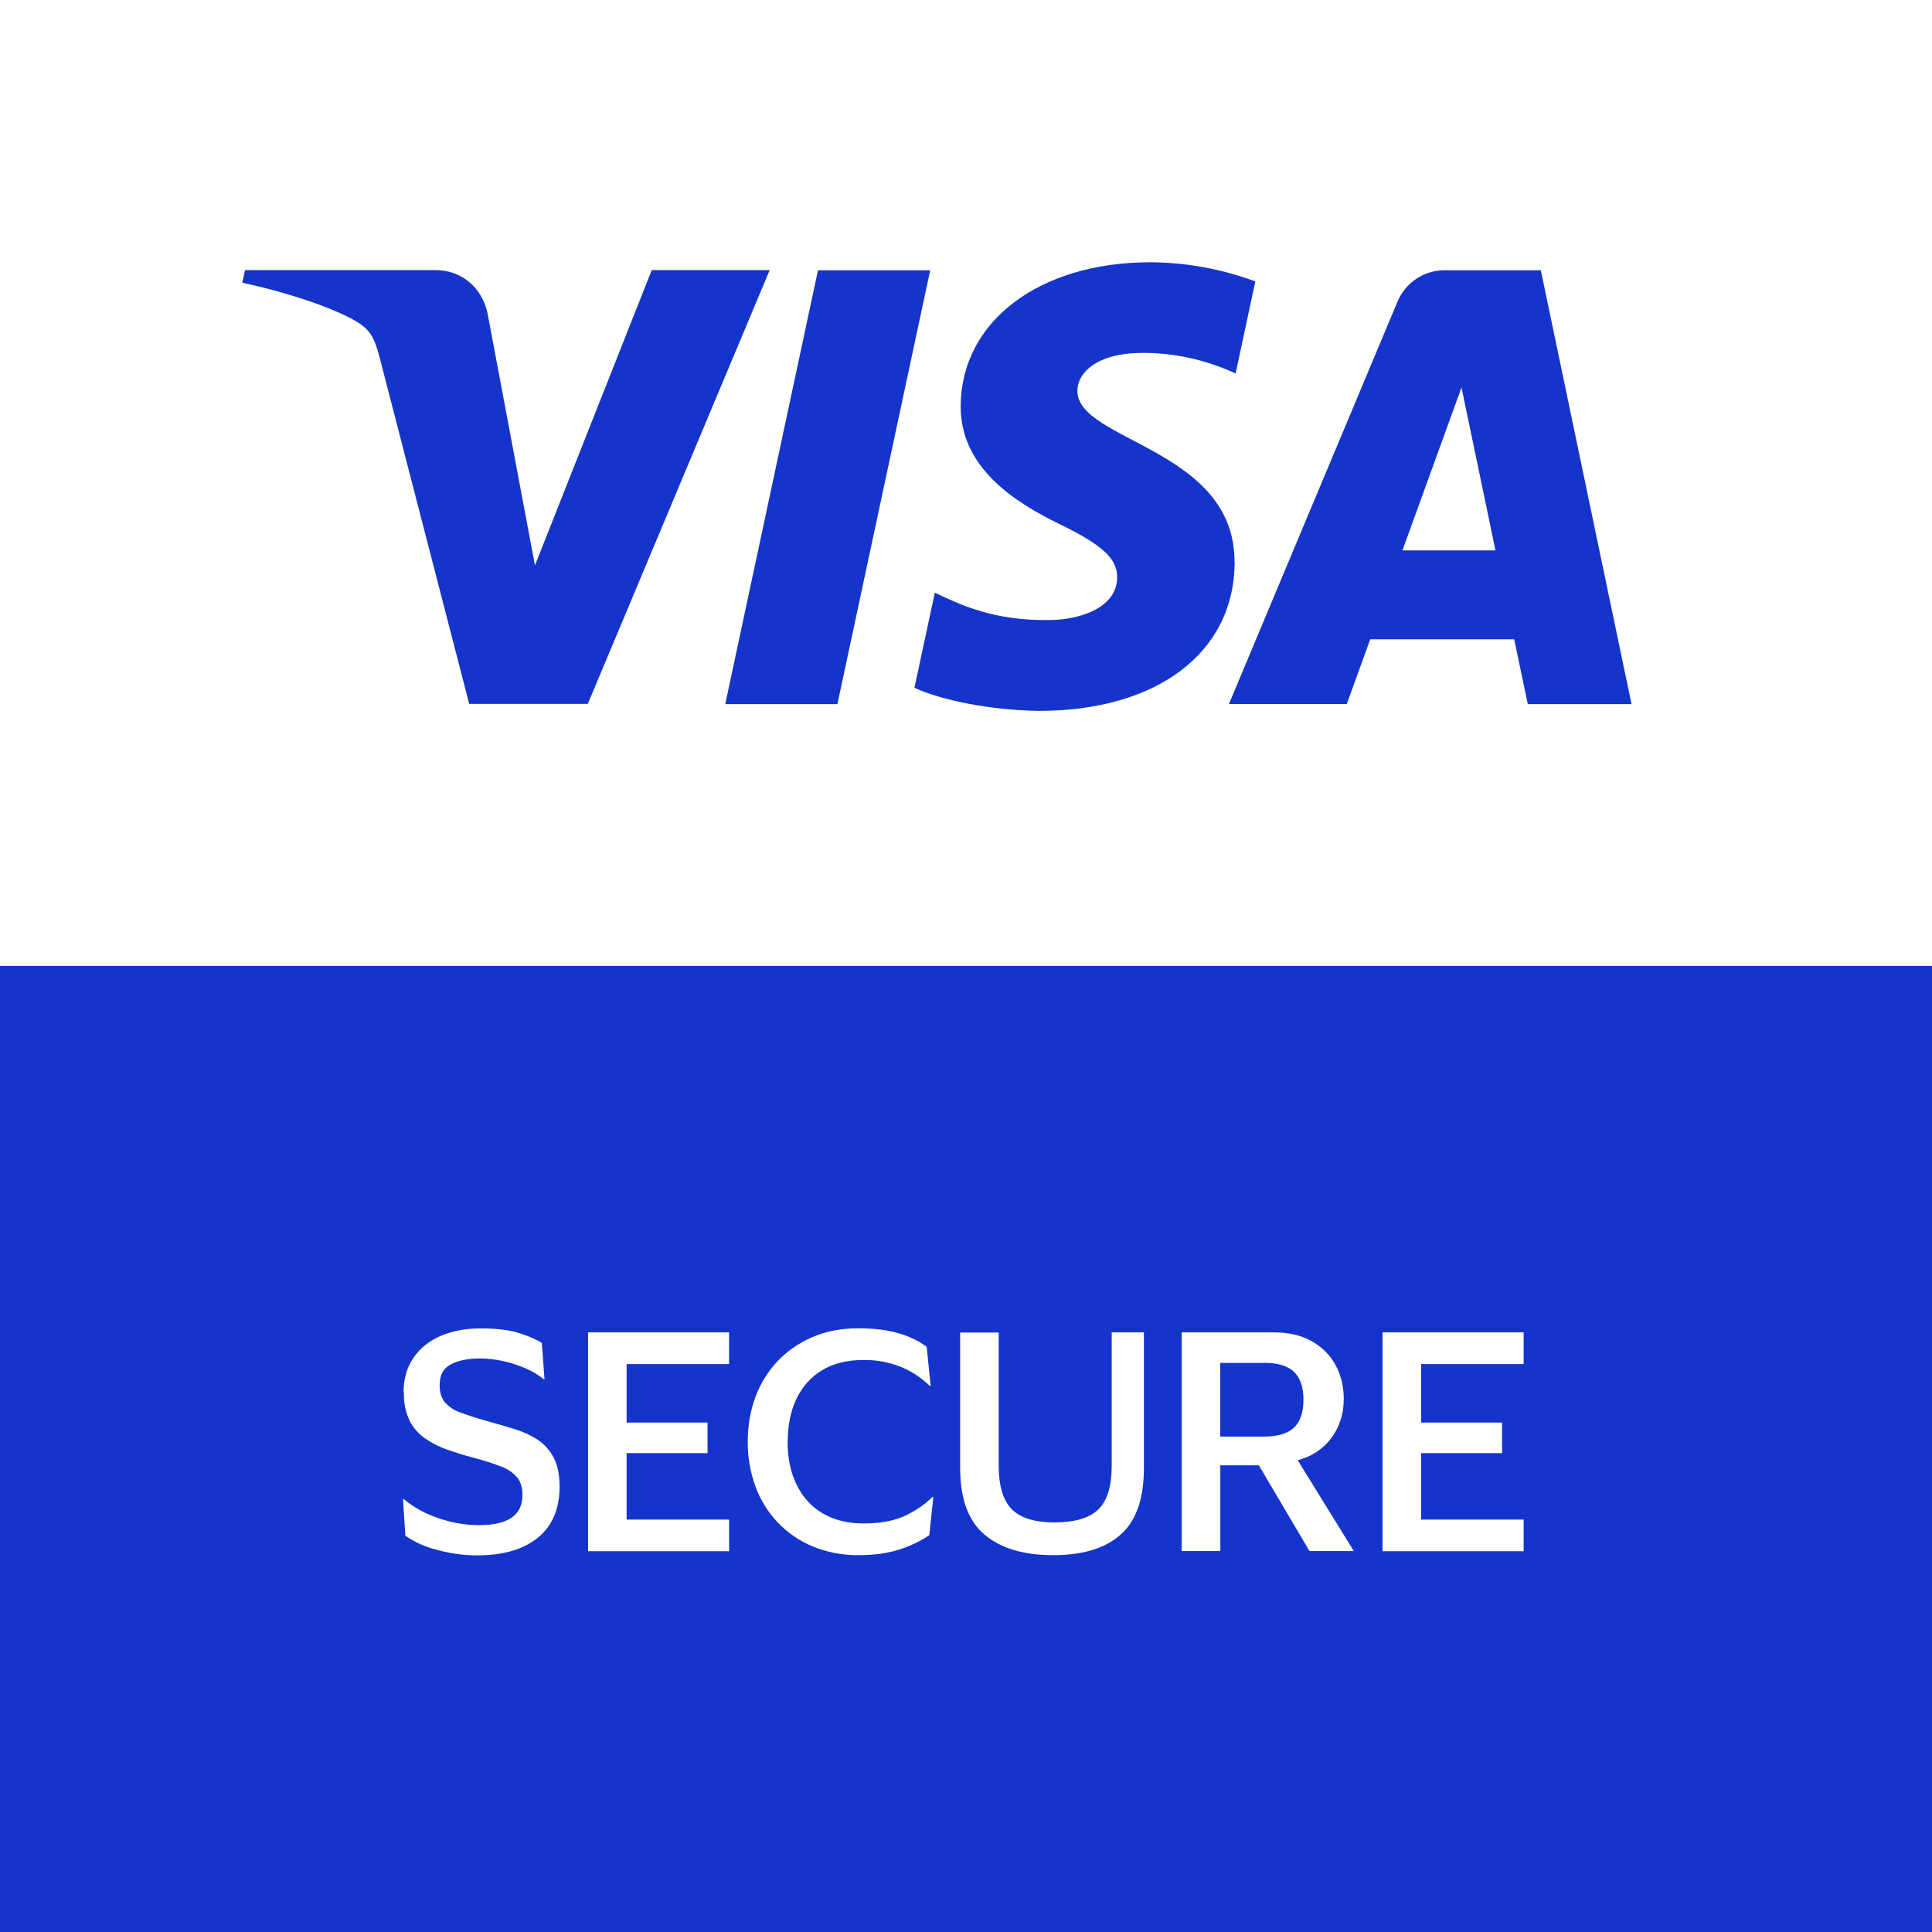
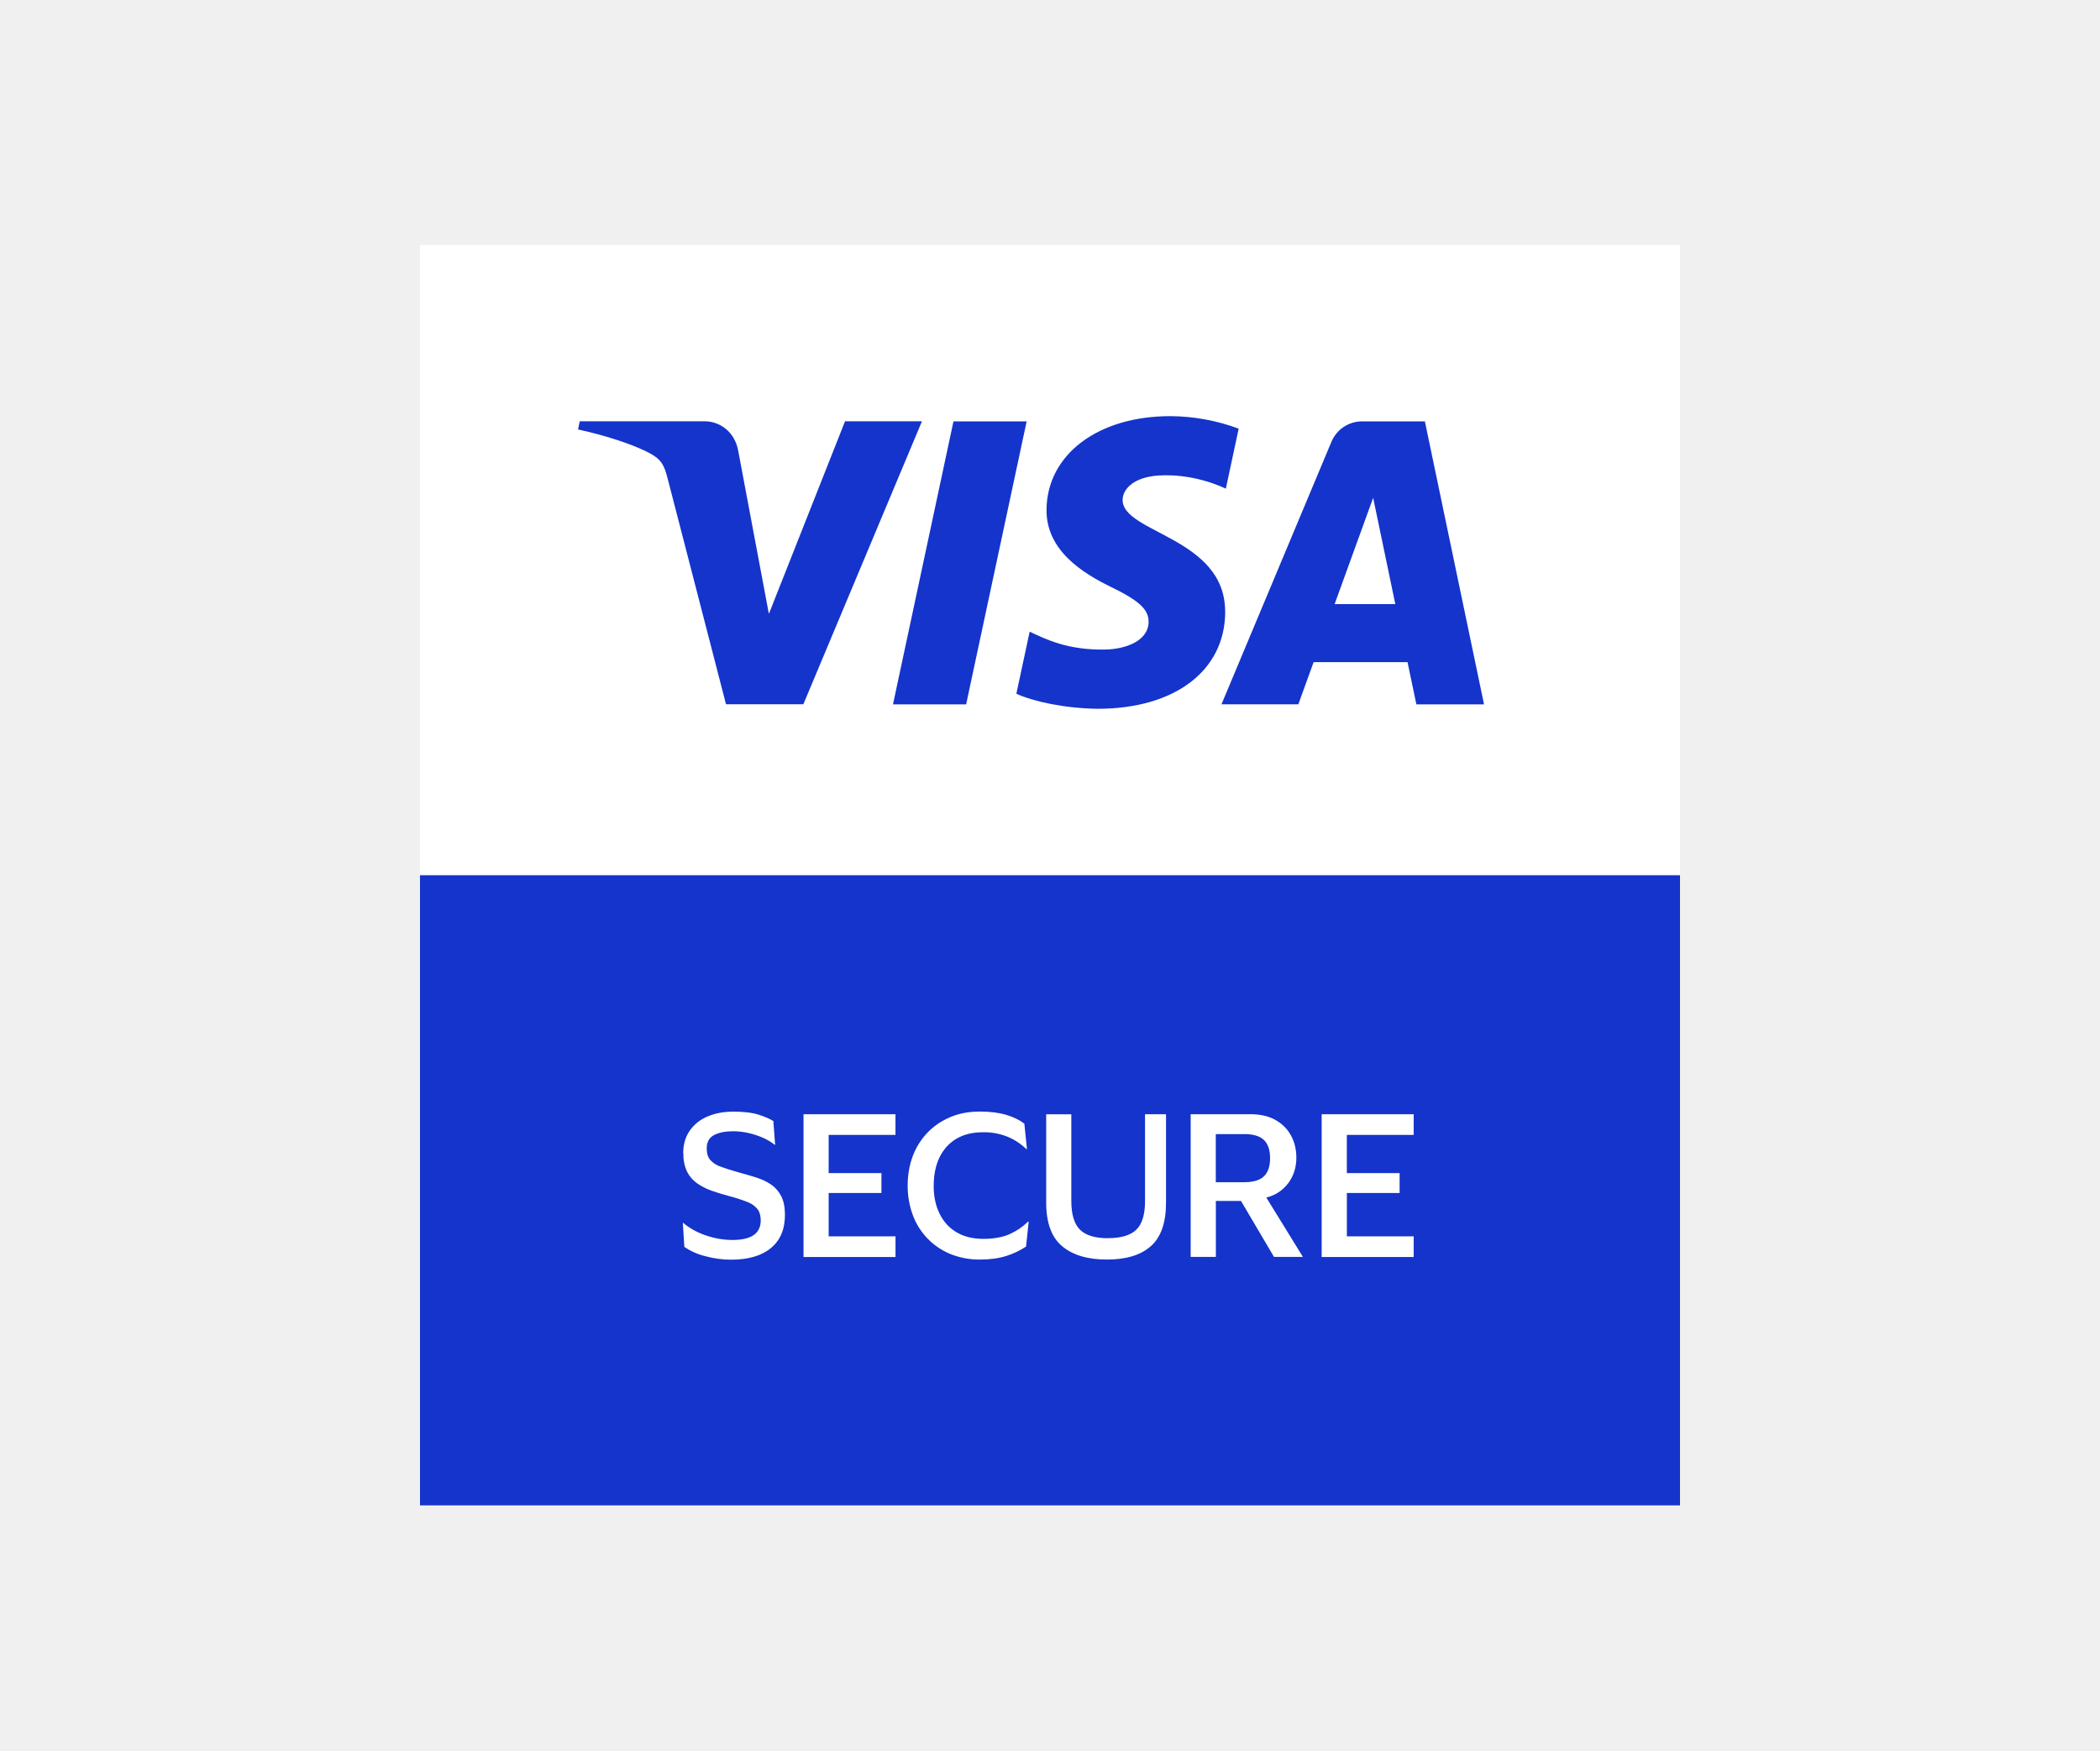
- <svg xmlns="http://www.w3.org/2000/svg" width="50.0" height="50" fill="none" viewBox="12.00 7.00 36.00 36.00">
+ <svg xmlns="http://www.w3.org/2000/svg" width="60" height="50" fill="none" viewBox="0 0 60 50">
  <path fill="#fff" d="M48 7H12v36h36z" />
  <path fill="#1434cb" d="M48 25H12v18h36zM26.342 12.033l-3.389 8.083h-2.21l-1.668-6.45c-.102-.397-.189-.542-.496-.712-.504-.272-1.333-.529-2.064-.687l.05-.234h3.557c.453 0 .862.302.966.823l.88 4.679 2.176-5.502h2.198m8.662 5.445c.01-2.133-2.949-2.25-2.929-3.205.007-.29.282-.598.887-.677.3-.038 1.126-.069 2.062.362l.367-1.714a5.7 5.7 0 0 0-1.956-.357c-2.067 0-3.522 1.098-3.534 2.673-.013 1.164 1.038 1.813 1.83 2.2.817.396 1.09.65 1.086 1.004-.005.541-.651.781-1.251.79-1.053.017-1.662-.283-2.147-.51l-.38 1.772c.489.224 1.39.419 2.325.43 2.198 0 3.635-1.086 3.642-2.766m5.46 2.64h1.935l-1.69-8.084h-1.783a.95.95 0 0 0-.891.593l-3.138 7.49h2.196l.437-1.206h2.683l.253 1.207zm-2.334-2.864 1.101-3.036.633 3.036zm-8.799-5.22-1.729 8.084h-2.09l1.728-8.084z" />
  <path fill="#fff" d="M19.52 32.949q0-.387.188-.654.188-.269.512-.406.325-.136.733-.136.454 0 .727.089.271.088.416.18l.05.676h-.017q-.134-.112-.329-.198a2.3 2.3 0 0 0-.416-.136 2 2 0 0 0-.435-.051q-.337 0-.547.109-.21.11-.21.383 0 .21.1.328a.7.7 0 0 0 .3.192q.198.075.492.157.278.076.524.153.243.078.427.203a.9.9 0 0 1 .287.333q.105.207.105.529 0 .622-.405.953-.406.33-1.134.329a2.8 2.8 0 0 1-.735-.1 1.8 1.8 0 0 1-.6-.266l-.044-.681h.017q.267.226.643.354.376.129.757.13.81 0 .809-.559 0-.2-.091-.322a.7.7 0 0 0-.295-.207 5 5 0 0 0-.53-.17 6 6 0 0 1-.488-.15 1.7 1.7 0 0 1-.413-.21.9.9 0 0 1-.287-.332 1.14 1.14 0 0 1-.105-.52zM22.958 35.904v-4.077h2.627v.591h-1.909v1.09h1.508v.569h-1.508v1.238h1.91v.59h-2.628zM26.676 33.866q0 .462.17.803.168.344.485.531t.762.187c.296 0 .556-.045.756-.136q.3-.136.525-.356h.017l-.075.712a2.2 2.2 0 0 1-.558.266q-.322.104-.75.105a2.2 2.2 0 0 1-.866-.163 1.92 1.92 0 0 1-1.068-1.124 2.4 2.4 0 0 1-.141-.826c0-.292.047-.572.141-.829q.143-.384.413-.67t.651-.451.858-.164q.43 0 .74.09.31.089.531.254l.075.729h-.017a1.7 1.7 0 0 0-.53-.351 1.8 1.8 0 0 0-.713-.131q-.445 0-.759.187-.313.188-.48.531-.165.343-.165.804zM31.658 35.367q.554 0 .804-.238.252-.239.253-.812v-2.49h.6v2.526q0 .858-.433 1.242-.431.384-1.258.383c-.551 0-.973-.127-1.276-.38q-.456-.381-.457-1.243v-2.526h.718v2.473q0 .573.244.82.243.246.802.247zM34.019 35.904v-4.077h1.721q.402 0 .695.16.292.162.447.442.156.282.157.637 0 .417-.231.729a1.1 1.1 0 0 1-.628.412l1.046 1.695H36.4l-.943-1.598h-.718v1.598h-.719zm1.529-3.508h-.811v1.373h.81q.391 0 .566-.169t.175-.518-.175-.518q-.174-.17-.565-.17zM37.762 35.904v-4.077h2.629v.591h-1.91v1.09h1.508v.569h-1.507v1.238h1.909v.59h-2.63z" />
</svg>
